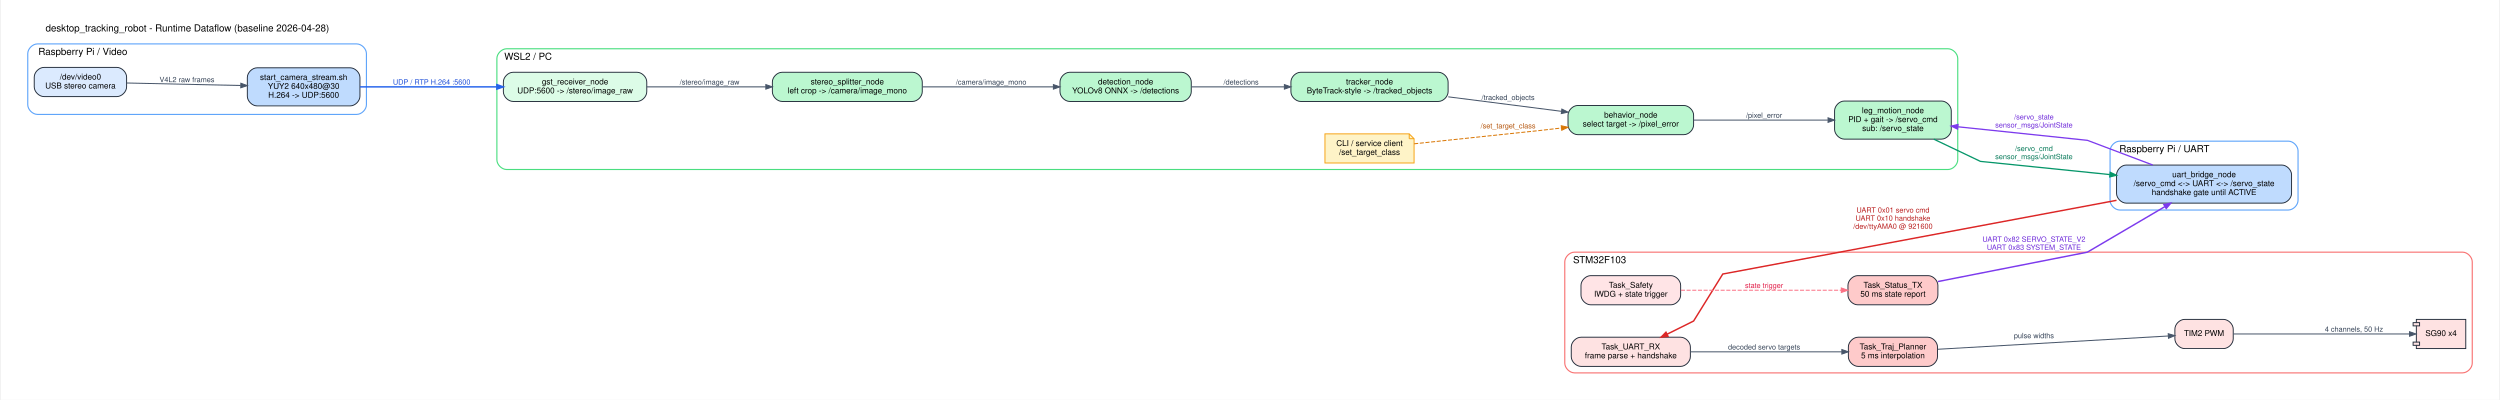
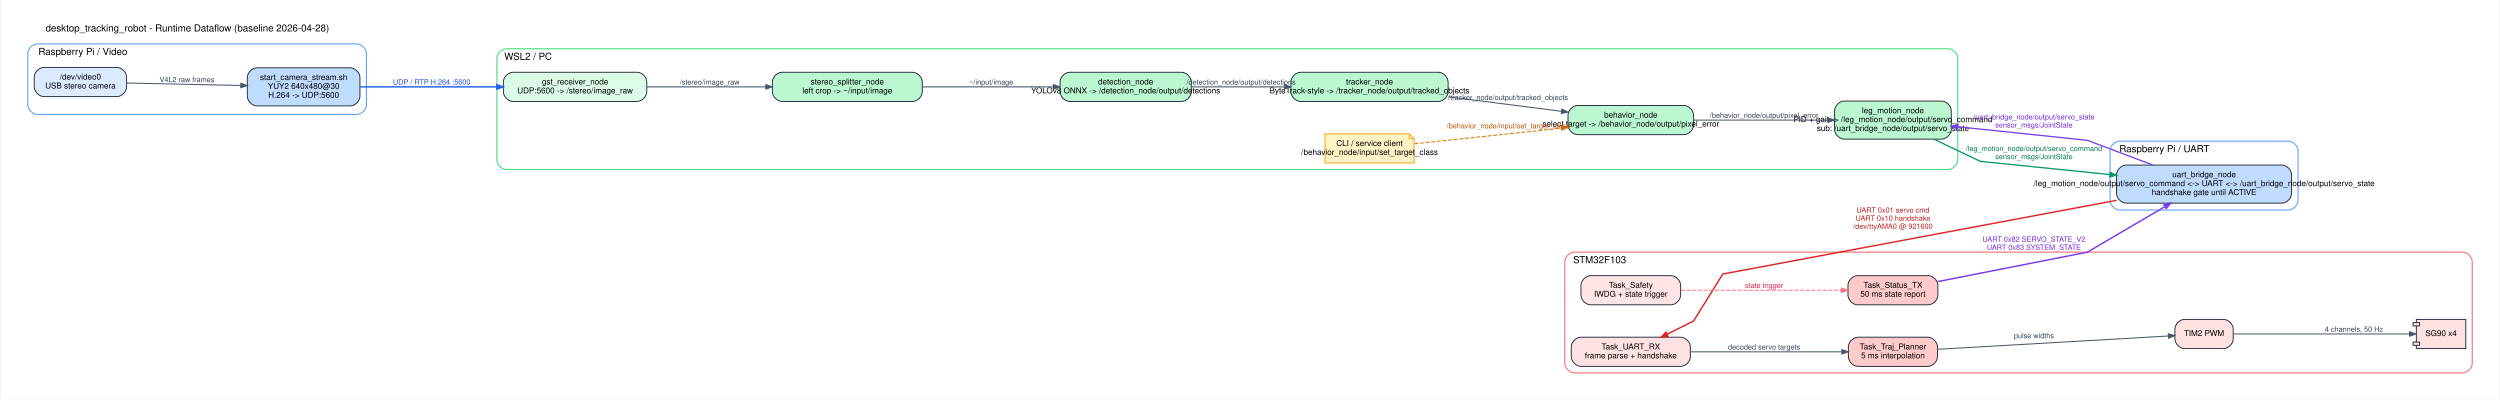
<svg xmlns="http://www.w3.org/2000/svg" width="3083pt" height="493pt" viewBox="0.00 0.00 3083.40 493.40">
  <g id="graph0" class="graph" transform="scale(1 1) rotate(0) translate(25.2 468.2)">
    <polygon fill="white" stroke="transparent" points="-25.2,25.2 -25.2,-468.2 3058.2,-468.2 3058.2,25.2 -25.2,25.2" />
    <text text-anchor="middle" x="205" y="-429.4" font-family="Helvetica,sans-Serif" font-size="12.00">desktop_tracking_robot - Runtime Dataflow (baseline 2026-04-28)</text>
    <g id="clust1" class="cluster">
      <path fill="white" stroke="#60a5fa" stroke-width="1.4" d="M20,-327C20,-327 414,-327 414,-327 420,-327 426,-333 426,-339 426,-339 426,-402 426,-402 426,-408 420,-414 414,-414 414,-414 20,-414 20,-414 14,-414 8,-408 8,-402 8,-402 8,-339 8,-339 8,-333 14,-327 20,-327" />
      <text text-anchor="middle" x="76" y="-400.4" font-family="Helvetica,sans-Serif" font-size="12.00">Raspberry Pi / Video</text>
    </g>
    <g id="clust2" class="cluster">
      <path fill="white" stroke="#4ade80" stroke-width="1.4" d="M599,-259C599,-259 2378,-259 2378,-259 2384,-259 2390,-265 2390,-271 2390,-271 2390,-396 2390,-396 2390,-402 2384,-408 2378,-408 2378,-408 599,-408 599,-408 593,-408 587,-402 587,-396 587,-396 587,-271 587,-271 587,-265 593,-259 599,-259" />
      <text text-anchor="middle" x="625.5" y="-394.4" font-family="Helvetica,sans-Serif" font-size="12.00">WSL2 / PC</text>
    </g>
    <g id="clust3" class="cluster">
      <path fill="white" stroke="#60a5fa" stroke-width="1.4" d="M2590,-209C2590,-209 2798,-209 2798,-209 2804,-209 2810,-215 2810,-221 2810,-221 2810,-282 2810,-282 2810,-288 2804,-294 2798,-294 2798,-294 2590,-294 2590,-294 2584,-294 2578,-288 2578,-282 2578,-282 2578,-221 2578,-221 2578,-215 2584,-209 2590,-209" />
      <text text-anchor="middle" x="2645" y="-280.4" font-family="Helvetica,sans-Serif" font-size="12.00">Raspberry Pi / UART</text>
    </g>
    <g id="clust4" class="cluster">
      <path fill="white" stroke="#f87171" stroke-width="1.4" d="M1917,-8C1917,-8 3013,-8 3013,-8 3019,-8 3025,-14 3025,-20 3025,-20 3025,-145 3025,-145 3025,-151 3019,-157 3013,-157 3013,-157 1917,-157 1917,-157 1911,-157 1905,-151 1905,-145 1905,-145 1905,-20 1905,-20 1905,-14 1911,-8 1917,-8" />
      <text text-anchor="middle" x="1948" y="-143.4" font-family="Helvetica,sans-Serif" font-size="12.00">STM32F103</text>
    </g>
    <g id="node1" class="node">
      <path fill="#dbeafe" stroke="#1f2937" stroke-width="1.15" d="M118,-385C118,-385 28,-385 28,-385 22,-385 16,-379 16,-373 16,-373 16,-361 16,-361 16,-355 22,-349 28,-349 28,-349 118,-349 118,-349 124,-349 130,-355 130,-361 130,-361 130,-373 130,-373 130,-379 124,-385 118,-385" />
      <text text-anchor="middle" x="73" y="-370" font-family="Helvetica,sans-Serif" font-size="10.00">/dev/video0</text>
      <text text-anchor="middle" x="73" y="-359" font-family="Helvetica,sans-Serif" font-size="10.00">USB stereo camera</text>
    </g>
    <g id="node2" class="node">
      <path fill="#bfdbfe" stroke="#1f2937" stroke-width="1.15" d="M406,-384.5C406,-384.5 291,-384.5 291,-384.5 285,-384.5 279,-378.5 279,-372.5 279,-372.5 279,-349.5 279,-349.5 279,-343.5 285,-337.5 291,-337.5 291,-337.5 406,-337.5 406,-337.5 412,-337.5 418,-343.5 418,-349.5 418,-349.5 418,-372.5 418,-372.5 418,-378.5 412,-384.5 406,-384.5" />
      <text text-anchor="middle" x="348.5" y="-369.5" font-family="Helvetica,sans-Serif" font-size="10.00">start_camera_stream.sh</text>
      <text text-anchor="middle" x="348.5" y="-358.5" font-family="Helvetica,sans-Serif" font-size="10.00">YUY2 640x480@30</text>
      <text text-anchor="middle" x="348.5" y="-347.5" font-family="Helvetica,sans-Serif" font-size="10.00">H.264 -&gt; UDP:5600</text>
    </g>
    <g id="edge1" class="edge">
      <path fill="none" stroke="#475569" stroke-width="1.25" d="M130.01,-365.77C170.61,-364.88 226.02,-363.67 270.74,-362.68" />
      <polygon fill="#475569" stroke="#475569" stroke-width="1.25" points="271.03,-365.48 278.96,-362.5 270.9,-359.88 271.03,-365.48" />
      <text text-anchor="middle" x="204.5" y="-366.8" font-family="Helvetica,sans-Serif" font-size="9.00" fill="#334155">V4L2 raw frames</text>
    </g>
    <g id="node3" class="node">
      <path fill="#dcfce7" stroke="#1f2937" stroke-width="1.15" d="M760,-379C760,-379 607,-379 607,-379 601,-379 595,-373 595,-367 595,-367 595,-355 595,-355 595,-349 601,-343 607,-343 607,-343 760,-343 760,-343 766,-343 772,-349 772,-355 772,-355 772,-367 772,-367 772,-373 766,-379 760,-379" />
      <text text-anchor="middle" x="683.5" y="-364" font-family="Helvetica,sans-Serif" font-size="10.00">gst_receiver_node</text>
      <text text-anchor="middle" x="683.5" y="-353" font-family="Helvetica,sans-Serif" font-size="10.00">UDP:5600 -&gt; /stereo/image_raw</text>
    </g>
    <g id="edge2" class="edge">
      <path fill="none" stroke="#2563eb" stroke-width="1.8" d="M418.09,-361C466.81,-361 532.87,-361 586.77,-361" />
      <polygon fill="#2563eb" stroke="#2563eb" stroke-width="1.8" points="586.97,-363.8 594.97,-361 586.97,-358.2 586.97,-363.8" />
      <text text-anchor="middle" x="506.5" y="-363.8" font-family="Helvetica,sans-Serif" font-size="9.00" fill="#1d4ed8">UDP / RTP H.264 :5600</text>
    </g>
    <g id="node4" class="node">
      <path fill="#bbf7d0" stroke="#1f2937" stroke-width="1.15" d="M1100,-379C1100,-379 939,-379 939,-379 933,-379 927,-373 927,-367 927,-367 927,-355 927,-355 927,-349 933,-343 939,-343 939,-343 1100,-343 1100,-343 1106,-343 1112,-349 1112,-355 1112,-355 1112,-367 1112,-367 1112,-373 1106,-379 1100,-379" />
      <text text-anchor="middle" x="1019.5" y="-364" font-family="Helvetica,sans-Serif" font-size="10.00">stereo_splitter_node</text>
-       <text text-anchor="middle" x="1019.5" y="-353" font-family="Helvetica,sans-Serif" font-size="10.00">left crop -&gt; /camera/image_mono</text>
+       <text text-anchor="middle" x="1019.5" y="-353" font-family="Helvetica,sans-Serif" font-size="10.00">left crop -&gt; ~/input/image</text>
    </g>
    <g id="edge3" class="edge">
      <path fill="none" stroke="#475569" stroke-width="1.25" d="M772.25,-361C817.29,-361 872.34,-361 918.96,-361" />
      <polygon fill="#475569" stroke="#475569" stroke-width="1.25" points="918.96,-363.8 926.96,-361 918.96,-358.2 918.96,-363.8" />
      <text text-anchor="middle" x="849.5" y="-363.8" font-family="Helvetica,sans-Serif" font-size="9.00" fill="#334155">/stereo/image_raw</text>
    </g>
    <g id="node5" class="node">
      <path fill="#bbf7d0" stroke="#1f2937" stroke-width="1.15" d="M1432,-379C1432,-379 1294,-379 1294,-379 1288,-379 1282,-373 1282,-367 1282,-367 1282,-355 1282,-355 1282,-349 1288,-343 1294,-343 1294,-343 1432,-343 1432,-343 1438,-343 1444,-349 1444,-355 1444,-355 1444,-367 1444,-367 1444,-373 1438,-379 1432,-379" />
      <text text-anchor="middle" x="1363" y="-364" font-family="Helvetica,sans-Serif" font-size="10.00">detection_node</text>
-       <text text-anchor="middle" x="1363" y="-353" font-family="Helvetica,sans-Serif" font-size="10.00">YOLOv8 ONNX -&gt; /detections</text>
+       <text text-anchor="middle" x="1363" y="-353" font-family="Helvetica,sans-Serif" font-size="10.00">YOLOv8 ONNX -&gt; /detection_node/output/detections</text>
    </g>
    <g id="edge4" class="edge">
      <path fill="none" stroke="#475569" stroke-width="1.25" d="M1112.02,-361C1162.17,-361 1224.05,-361 1273.69,-361" />
      <polygon fill="#475569" stroke="#475569" stroke-width="1.25" points="1273.87,-363.8 1281.87,-361 1273.87,-358.2 1273.87,-363.8" />
-       <text text-anchor="middle" x="1197" y="-363.8" font-family="Helvetica,sans-Serif" font-size="9.00" fill="#334155">/camera/image_mono</text>
+       <text text-anchor="middle" x="1197" y="-363.8" font-family="Helvetica,sans-Serif" font-size="9.00" fill="#334155">~/input/image</text>
    </g>
    <g id="node6" class="node">
      <path fill="#bbf7d0" stroke="#1f2937" stroke-width="1.15" d="M1749,-379C1749,-379 1579,-379 1579,-379 1573,-379 1567,-373 1567,-367 1567,-367 1567,-355 1567,-355 1567,-349 1573,-343 1579,-343 1579,-343 1749,-343 1749,-343 1755,-343 1761,-349 1761,-355 1761,-355 1761,-367 1761,-367 1761,-373 1755,-379 1749,-379" />
      <text text-anchor="middle" x="1664" y="-364" font-family="Helvetica,sans-Serif" font-size="10.00">tracker_node</text>
-       <text text-anchor="middle" x="1664" y="-353" font-family="Helvetica,sans-Serif" font-size="10.00">ByteTrack-style -&gt; /tracked_objects</text>
+       <text text-anchor="middle" x="1664" y="-353" font-family="Helvetica,sans-Serif" font-size="10.00">ByteTrack-style -&gt; /tracker_node/output/tracked_objects</text>
    </g>
    <g id="edge5" class="edge">
      <path fill="none" stroke="#475569" stroke-width="1.25" d="M1444.13,-361C1479.27,-361 1520.98,-361 1558.51,-361" />
      <polygon fill="#475569" stroke="#475569" stroke-width="1.25" points="1558.95,-363.8 1566.95,-361 1558.95,-358.2 1558.95,-363.8" />
-       <text text-anchor="middle" x="1505.5" y="-363.8" font-family="Helvetica,sans-Serif" font-size="9.00" fill="#334155">/detections</text>
+       <text text-anchor="middle" x="1505.5" y="-363.8" font-family="Helvetica,sans-Serif" font-size="9.00" fill="#334155">/detection_node/output/detections</text>
    </g>
    <g id="node7" class="node">
      <path fill="#bbf7d0" stroke="#1f2937" stroke-width="1.15" d="M2052,-338C2052,-338 1921,-338 1921,-338 1915,-338 1909,-332 1909,-326 1909,-326 1909,-314 1909,-314 1909,-308 1915,-302 1921,-302 1921,-302 2052,-302 2052,-302 2058,-302 2064,-308 2064,-314 2064,-314 2064,-326 2064,-326 2064,-332 2058,-338 2052,-338" />
      <text text-anchor="middle" x="1986.5" y="-323" font-family="Helvetica,sans-Serif" font-size="10.00">behavior_node</text>
-       <text text-anchor="middle" x="1986.5" y="-312" font-family="Helvetica,sans-Serif" font-size="10.00">select target -&gt; /pixel_error</text>
+       <text text-anchor="middle" x="1986.5" y="-312" font-family="Helvetica,sans-Serif" font-size="10.00">select target -&gt; /behavior_node/output/pixel_error</text>
    </g>
    <g id="edge6" class="edge">
      <path fill="none" stroke="#475569" stroke-width="1.25" d="M1761.16,-348.7C1805.59,-343.01 1857.89,-336.32 1900.81,-330.83" />
      <polygon fill="#475569" stroke="#475569" stroke-width="1.25" points="1901.41,-333.58 1908.99,-329.79 1900.7,-328.03 1901.41,-333.58" />
-       <text text-anchor="middle" x="1835" y="-344.8" font-family="Helvetica,sans-Serif" font-size="9.00" fill="#334155">/tracked_objects</text>
+       <text text-anchor="middle" x="1835" y="-344.8" font-family="Helvetica,sans-Serif" font-size="9.00" fill="#334155">/tracker_node/output/tracked_objects</text>
    </g>
    <g id="node8" class="node">
      <path fill="#bbf7d0" stroke="#1f2937" stroke-width="1.15" d="M2370,-343.5C2370,-343.5 2250,-343.5 2250,-343.5 2244,-343.5 2238,-337.5 2238,-331.5 2238,-331.5 2238,-308.5 2238,-308.5 2238,-302.5 2244,-296.5 2250,-296.5 2250,-296.5 2370,-296.5 2370,-296.5 2376,-296.5 2382,-302.5 2382,-308.5 2382,-308.5 2382,-331.5 2382,-331.5 2382,-337.5 2376,-343.5 2370,-343.5" />
      <text text-anchor="middle" x="2310" y="-328.5" font-family="Helvetica,sans-Serif" font-size="10.00">leg_motion_node</text>
-       <text text-anchor="middle" x="2310" y="-317.5" font-family="Helvetica,sans-Serif" font-size="10.00">PID + gait -&gt; /servo_cmd</text>
-       <text text-anchor="middle" x="2310" y="-306.5" font-family="Helvetica,sans-Serif" font-size="10.00">sub: /servo_state</text>
+       <text text-anchor="middle" x="2310" y="-317.5" font-family="Helvetica,sans-Serif" font-size="10.00">PID + gait -&gt; /leg_motion_node/output/servo_command</text>
+       <text text-anchor="middle" x="2310" y="-306.5" font-family="Helvetica,sans-Serif" font-size="10.00">sub: /uart_bridge_node/output/servo_state</text>
    </g>
    <g id="edge7" class="edge">
      <path fill="none" stroke="#475569" stroke-width="1.25" d="M2064.1,-320C2114.06,-320 2179.14,-320 2229.64,-320" />
      <polygon fill="#475569" stroke="#475569" stroke-width="1.25" points="2229.94,-322.8 2237.94,-320 2229.94,-317.2 2229.94,-322.8" />
-       <text text-anchor="middle" x="2151" y="-322.8" font-family="Helvetica,sans-Serif" font-size="9.00" fill="#334155">/pixel_error</text>
+       <text text-anchor="middle" x="2151" y="-322.8" font-family="Helvetica,sans-Serif" font-size="9.00" fill="#334155">/behavior_node/output/pixel_error</text>
    </g>
    <g id="node10" class="node">
      <path fill="#bfdbfe" stroke="#1f2937" stroke-width="1.15" d="M2790,-264.5C2790,-264.5 2598,-264.5 2598,-264.5 2592,-264.5 2586,-258.5 2586,-252.5 2586,-252.5 2586,-229.5 2586,-229.5 2586,-223.5 2592,-217.5 2598,-217.5 2598,-217.5 2790,-217.5 2790,-217.5 2796,-217.5 2802,-223.5 2802,-229.5 2802,-229.5 2802,-252.5 2802,-252.5 2802,-258.5 2796,-264.5 2790,-264.5" />
      <text text-anchor="middle" x="2694" y="-249.5" font-family="Helvetica,sans-Serif" font-size="10.00">uart_bridge_node</text>
-       <text text-anchor="middle" x="2694" y="-238.5" font-family="Helvetica,sans-Serif" font-size="10.00">/servo_cmd &lt;-&gt; UART &lt;-&gt; /servo_state</text>
+       <text text-anchor="middle" x="2694" y="-238.5" font-family="Helvetica,sans-Serif" font-size="10.00">/leg_motion_node/output/servo_command &lt;-&gt; UART &lt;-&gt; /uart_bridge_node/output/servo_state</text>
      <text text-anchor="middle" x="2694" y="-227.5" font-family="Helvetica,sans-Serif" font-size="10.00">handshake gate until ACTIVE</text>
    </g>
    <g id="edge9" class="edge">
      <path fill="none" stroke="#059669" stroke-width="1.6" d="M2360.43,-296.44C2388.46,-283.08 2418,-269 2418,-269 2418,-269 2502.41,-260.41 2577.7,-252.74" />
      <polygon fill="#059669" stroke="#059669" stroke-width="1.6" points="2578.22,-255.5 2585.89,-251.91 2577.65,-249.93 2578.22,-255.5" />
-       <text text-anchor="middle" x="2484" y="-281.8" font-family="Helvetica,sans-Serif" font-size="9.00" fill="#047857">/servo_cmd</text>
+       <text text-anchor="middle" x="2484" y="-281.8" font-family="Helvetica,sans-Serif" font-size="9.00" fill="#047857">/leg_motion_node/output/servo_command</text>
      <text text-anchor="middle" x="2484" y="-271.8" font-family="Helvetica,sans-Serif" font-size="9.00" fill="#047857">sensor_msgs/JointState</text>
    </g>
    <g id="node9" class="node">
      <polygon fill="#fef3c7" stroke="#f59e0b" stroke-width="1.15" points="1713,-303 1609,-303 1609,-267 1719,-267 1719,-297 1713,-303" />
      <polyline fill="none" stroke="#f59e0b" stroke-width="1.15" points="1713,-303 1713,-297 " />
      <polyline fill="none" stroke="#f59e0b" stroke-width="1.15" points="1719,-297 1713,-297 " />
      <text text-anchor="middle" x="1664" y="-288" font-family="Helvetica,sans-Serif" font-size="10.00">CLI / service client</text>
-       <text text-anchor="middle" x="1664" y="-277" font-family="Helvetica,sans-Serif" font-size="10.00">/set_target_class</text>
+       <text text-anchor="middle" x="1664" y="-277" font-family="Helvetica,sans-Serif" font-size="10.00">/behavior_node/input/set_target_class</text>
    </g>
    <g id="edge8" class="edge">
      <path fill="none" stroke="#d97706" stroke-width="1.25" stroke-dasharray="5,2" d="M1719.11,-290.72C1780.74,-297.24 1873,-307 1873,-307 1873,-307 1884.81,-308.36 1900.77,-310.21" />
      <polygon fill="#d97706" stroke="#d97706" stroke-width="1.25" points="1900.64,-313.01 1908.91,-311.15 1901.28,-307.45 1900.64,-313.01" />
-       <text text-anchor="middle" x="1835" y="-309.8" font-family="Helvetica,sans-Serif" font-size="9.00" fill="#b45309">/set_target_class</text>
+       <text text-anchor="middle" x="1835" y="-309.8" font-family="Helvetica,sans-Serif" font-size="9.00" fill="#b45309">/behavior_node/input/set_target_class</text>
    </g>
    <g id="edge10" class="edge">
      <path fill="none" stroke="#7c3aed" stroke-width="1.6" d="M2630.69,-264.53C2592.16,-279.08 2550,-295 2550,-295 2550,-295 2459.98,-304.42 2390.43,-311.69" />
      <polygon fill="#7c3aed" stroke="#7c3aed" stroke-width="1.6" points="2389.73,-308.95 2382.06,-312.57 2390.31,-314.52 2389.73,-308.95" />
-       <text text-anchor="middle" x="2484" y="-320.8" font-family="Helvetica,sans-Serif" font-size="9.00" fill="#6d28d9">/servo_state</text>
+       <text text-anchor="middle" x="2484" y="-320.8" font-family="Helvetica,sans-Serif" font-size="9.00" fill="#6d28d9">/uart_bridge_node/output/servo_state</text>
      <text text-anchor="middle" x="2484" y="-310.8" font-family="Helvetica,sans-Serif" font-size="9.00" fill="#6d28d9">sensor_msgs/JointState</text>
    </g>
    <g id="node11" class="node">
      <path fill="#fee2e2" stroke="#1f2937" stroke-width="1.15" d="M2048,-52C2048,-52 1925,-52 1925,-52 1919,-52 1913,-46 1913,-40 1913,-40 1913,-28 1913,-28 1913,-22 1919,-16 1925,-16 1925,-16 2048,-16 2048,-16 2054,-16 2060,-22 2060,-28 2060,-28 2060,-40 2060,-40 2060,-46 2054,-52 2048,-52" />
      <text text-anchor="middle" x="1986.5" y="-37" font-family="Helvetica,sans-Serif" font-size="10.00">Task_UART_RX</text>
      <text text-anchor="middle" x="1986.5" y="-26" font-family="Helvetica,sans-Serif" font-size="10.00">frame parse + handshake</text>
    </g>
    <g id="edge11" class="edge">
      <path fill="none" stroke="#dc2626" stroke-width="1.8" d="M2585.96,-220.96C2415.15,-188.99 2100,-130 2100,-130 2100,-130 2064,-72 2064,-72 2064,-72 2048.43,-64.26 2031.34,-55.77" />
      <polygon fill="#dc2626" stroke="#dc2626" stroke-width="1.8" points="2032.37,-53.16 2023.96,-52.11 2029.88,-58.18 2032.37,-53.16" />
      <text text-anchor="middle" x="2310" y="-205.8" font-family="Helvetica,sans-Serif" font-size="9.00" fill="#b91c1c">UART 0x01 servo cmd</text>
      <text text-anchor="middle" x="2310" y="-195.8" font-family="Helvetica,sans-Serif" font-size="9.00" fill="#b91c1c">UART 0x10 handshake</text>
      <text text-anchor="middle" x="2310" y="-185.8" font-family="Helvetica,sans-Serif" font-size="9.00" fill="#b91c1c">/dev/ttyAMA0 @ 921600</text>
    </g>
    <g id="node12" class="node">
      <path fill="#fecaca" stroke="#1f2937" stroke-width="1.15" d="M2353,-52C2353,-52 2267,-52 2267,-52 2261,-52 2255,-46 2255,-40 2255,-40 2255,-28 2255,-28 2255,-22 2261,-16 2267,-16 2267,-16 2353,-16 2353,-16 2359,-16 2365,-22 2365,-28 2365,-28 2365,-40 2365,-40 2365,-46 2359,-52 2353,-52" />
      <text text-anchor="middle" x="2310" y="-37" font-family="Helvetica,sans-Serif" font-size="10.00">Task_Traj_Planner</text>
      <text text-anchor="middle" x="2310" y="-26" font-family="Helvetica,sans-Serif" font-size="10.00">5 ms interpolation</text>
    </g>
    <g id="edge12" class="edge">
      <path fill="none" stroke="#475569" stroke-width="1.25" d="M2060.05,-34C2116.33,-34 2193.51,-34 2246.95,-34" />
      <polygon fill="#475569" stroke="#475569" stroke-width="1.25" points="2246.98,-36.8 2254.98,-34 2246.98,-31.2 2246.98,-36.8" />
      <text text-anchor="middle" x="2151" y="-36.8" font-family="Helvetica,sans-Serif" font-size="9.00" fill="#334155">decoded servo targets</text>
    </g>
    <g id="node15" class="node">
      <path fill="#fee2e2" stroke="#1f2937" stroke-width="1.15" d="M2718,-74C2718,-74 2670,-74 2670,-74 2664,-74 2658,-68 2658,-62 2658,-62 2658,-50 2658,-50 2658,-44 2664,-38 2670,-38 2670,-38 2718,-38 2718,-38 2724,-38 2730,-44 2730,-50 2730,-50 2730,-62 2730,-62 2730,-68 2724,-74 2718,-74" />
      <text text-anchor="middle" x="2694" y="-53.5" font-family="Helvetica,sans-Serif" font-size="10.00">TIM2 PWM</text>
    </g>
    <g id="edge13" class="edge">
      <path fill="none" stroke="#475569" stroke-width="1.25" d="M2365.33,-37.13C2441.83,-41.53 2579.76,-49.48 2649.75,-53.51" />
      <polygon fill="#475569" stroke="#475569" stroke-width="1.25" points="2649.79,-56.32 2657.94,-53.98 2650.11,-50.73 2649.79,-56.32" />
      <text text-anchor="middle" x="2484" y="-50.8" font-family="Helvetica,sans-Serif" font-size="9.00" fill="#334155">pulse widths</text>
    </g>
    <g id="node13" class="node">
      <path fill="#fecaca" stroke="#1f2937" stroke-width="1.15" d="M2353.5,-128C2353.5,-128 2266.5,-128 2266.5,-128 2260.5,-128 2254.5,-122 2254.5,-116 2254.5,-116 2254.5,-104 2254.5,-104 2254.5,-98 2260.5,-92 2266.5,-92 2266.5,-92 2353.5,-92 2353.5,-92 2359.5,-92 2365.5,-98 2365.5,-104 2365.5,-104 2365.5,-116 2365.5,-116 2365.5,-122 2359.5,-128 2353.5,-128" />
      <text text-anchor="middle" x="2310" y="-113" font-family="Helvetica,sans-Serif" font-size="10.00">Task_Status_TX</text>
      <text text-anchor="middle" x="2310" y="-102" font-family="Helvetica,sans-Serif" font-size="10.00">50 ms state report</text>
    </g>
    <g id="edge16" class="edge">
      <path fill="none" stroke="#7c3aed" stroke-width="1.8" d="M2365.53,-120.72C2436.07,-134.6 2550,-157 2550,-157 2550,-157 2604.05,-188.75 2645.7,-213.21" />
      <polygon fill="#7c3aed" stroke="#7c3aed" stroke-width="1.8" points="2644.47,-215.74 2652.79,-217.38 2647.31,-210.91 2644.47,-215.74" />
      <text text-anchor="middle" x="2484" y="-169.8" font-family="Helvetica,sans-Serif" font-size="9.00" fill="#6d28d9">UART 0x82 SERVO_STATE_V2</text>
      <text text-anchor="middle" x="2484" y="-159.8" font-family="Helvetica,sans-Serif" font-size="9.00" fill="#6d28d9">UART 0x83 SYSTEM_STATE</text>
    </g>
    <g id="node14" class="node">
      <path fill="#ffe4e6" stroke="#1f2937" stroke-width="1.15" d="M2036,-128C2036,-128 1937,-128 1937,-128 1931,-128 1925,-122 1925,-116 1925,-116 1925,-104 1925,-104 1925,-98 1931,-92 1937,-92 1937,-92 2036,-92 2036,-92 2042,-92 2048,-98 2048,-104 2048,-104 2048,-116 2048,-116 2048,-122 2042,-128 2036,-128" />
      <text text-anchor="middle" x="1986.5" y="-113" font-family="Helvetica,sans-Serif" font-size="10.00">Task_Safety</text>
      <text text-anchor="middle" x="1986.5" y="-102" font-family="Helvetica,sans-Serif" font-size="10.00">IWDG + state trigger</text>
    </g>
    <g id="edge15" class="edge">
      <path fill="none" stroke="#fb7185" stroke-width="1.25" stroke-dasharray="5,2" d="M2048.35,-110C2104.91,-110 2188.82,-110 2246.05,-110" />
      <polygon fill="#fb7185" stroke="#fb7185" stroke-width="1.25" points="2246.29,-112.8 2254.29,-110 2246.29,-107.2 2246.29,-112.8" />
      <text text-anchor="middle" x="2151" y="-112.8" font-family="Helvetica,sans-Serif" font-size="9.00" fill="#e11d48">state trigger</text>
    </g>
    <g id="node16" class="node">
      <polygon fill="#fee2e2" stroke="#1f2937" stroke-width="1.15" points="3017,-74 2956,-74 2956,-70 2952,-70 2952,-66 2956,-66 2956,-46 2952,-46 2952,-42 2956,-42 2956,-38 3017,-38 3017,-74" />
      <polyline fill="none" stroke="#1f2937" stroke-width="1.15" points="2956,-70 2960,-70 2960,-66 2956,-66 " />
      <polyline fill="none" stroke="#1f2937" stroke-width="1.15" points="2956,-46 2960,-46 2960,-42 2956,-42 " />
      <text text-anchor="middle" x="2986.5" y="-53.5" font-family="Helvetica,sans-Serif" font-size="10.00">SG90 x4</text>
    </g>
    <g id="edge14" class="edge">
      <path fill="none" stroke="#475569" stroke-width="1.25" d="M2730.04,-56C2784.87,-56 2890.54,-56 2947.27,-56" />
      <polygon fill="#475569" stroke="#475569" stroke-width="1.25" points="2947.61,-58.8 2955.61,-56 2947.61,-53.2 2947.61,-58.8" />
      <text text-anchor="middle" x="2879" y="-58.8" font-family="Helvetica,sans-Serif" font-size="9.00" fill="#334155">4 channels, 50 Hz</text>
    </g>
  </g>
</svg>
